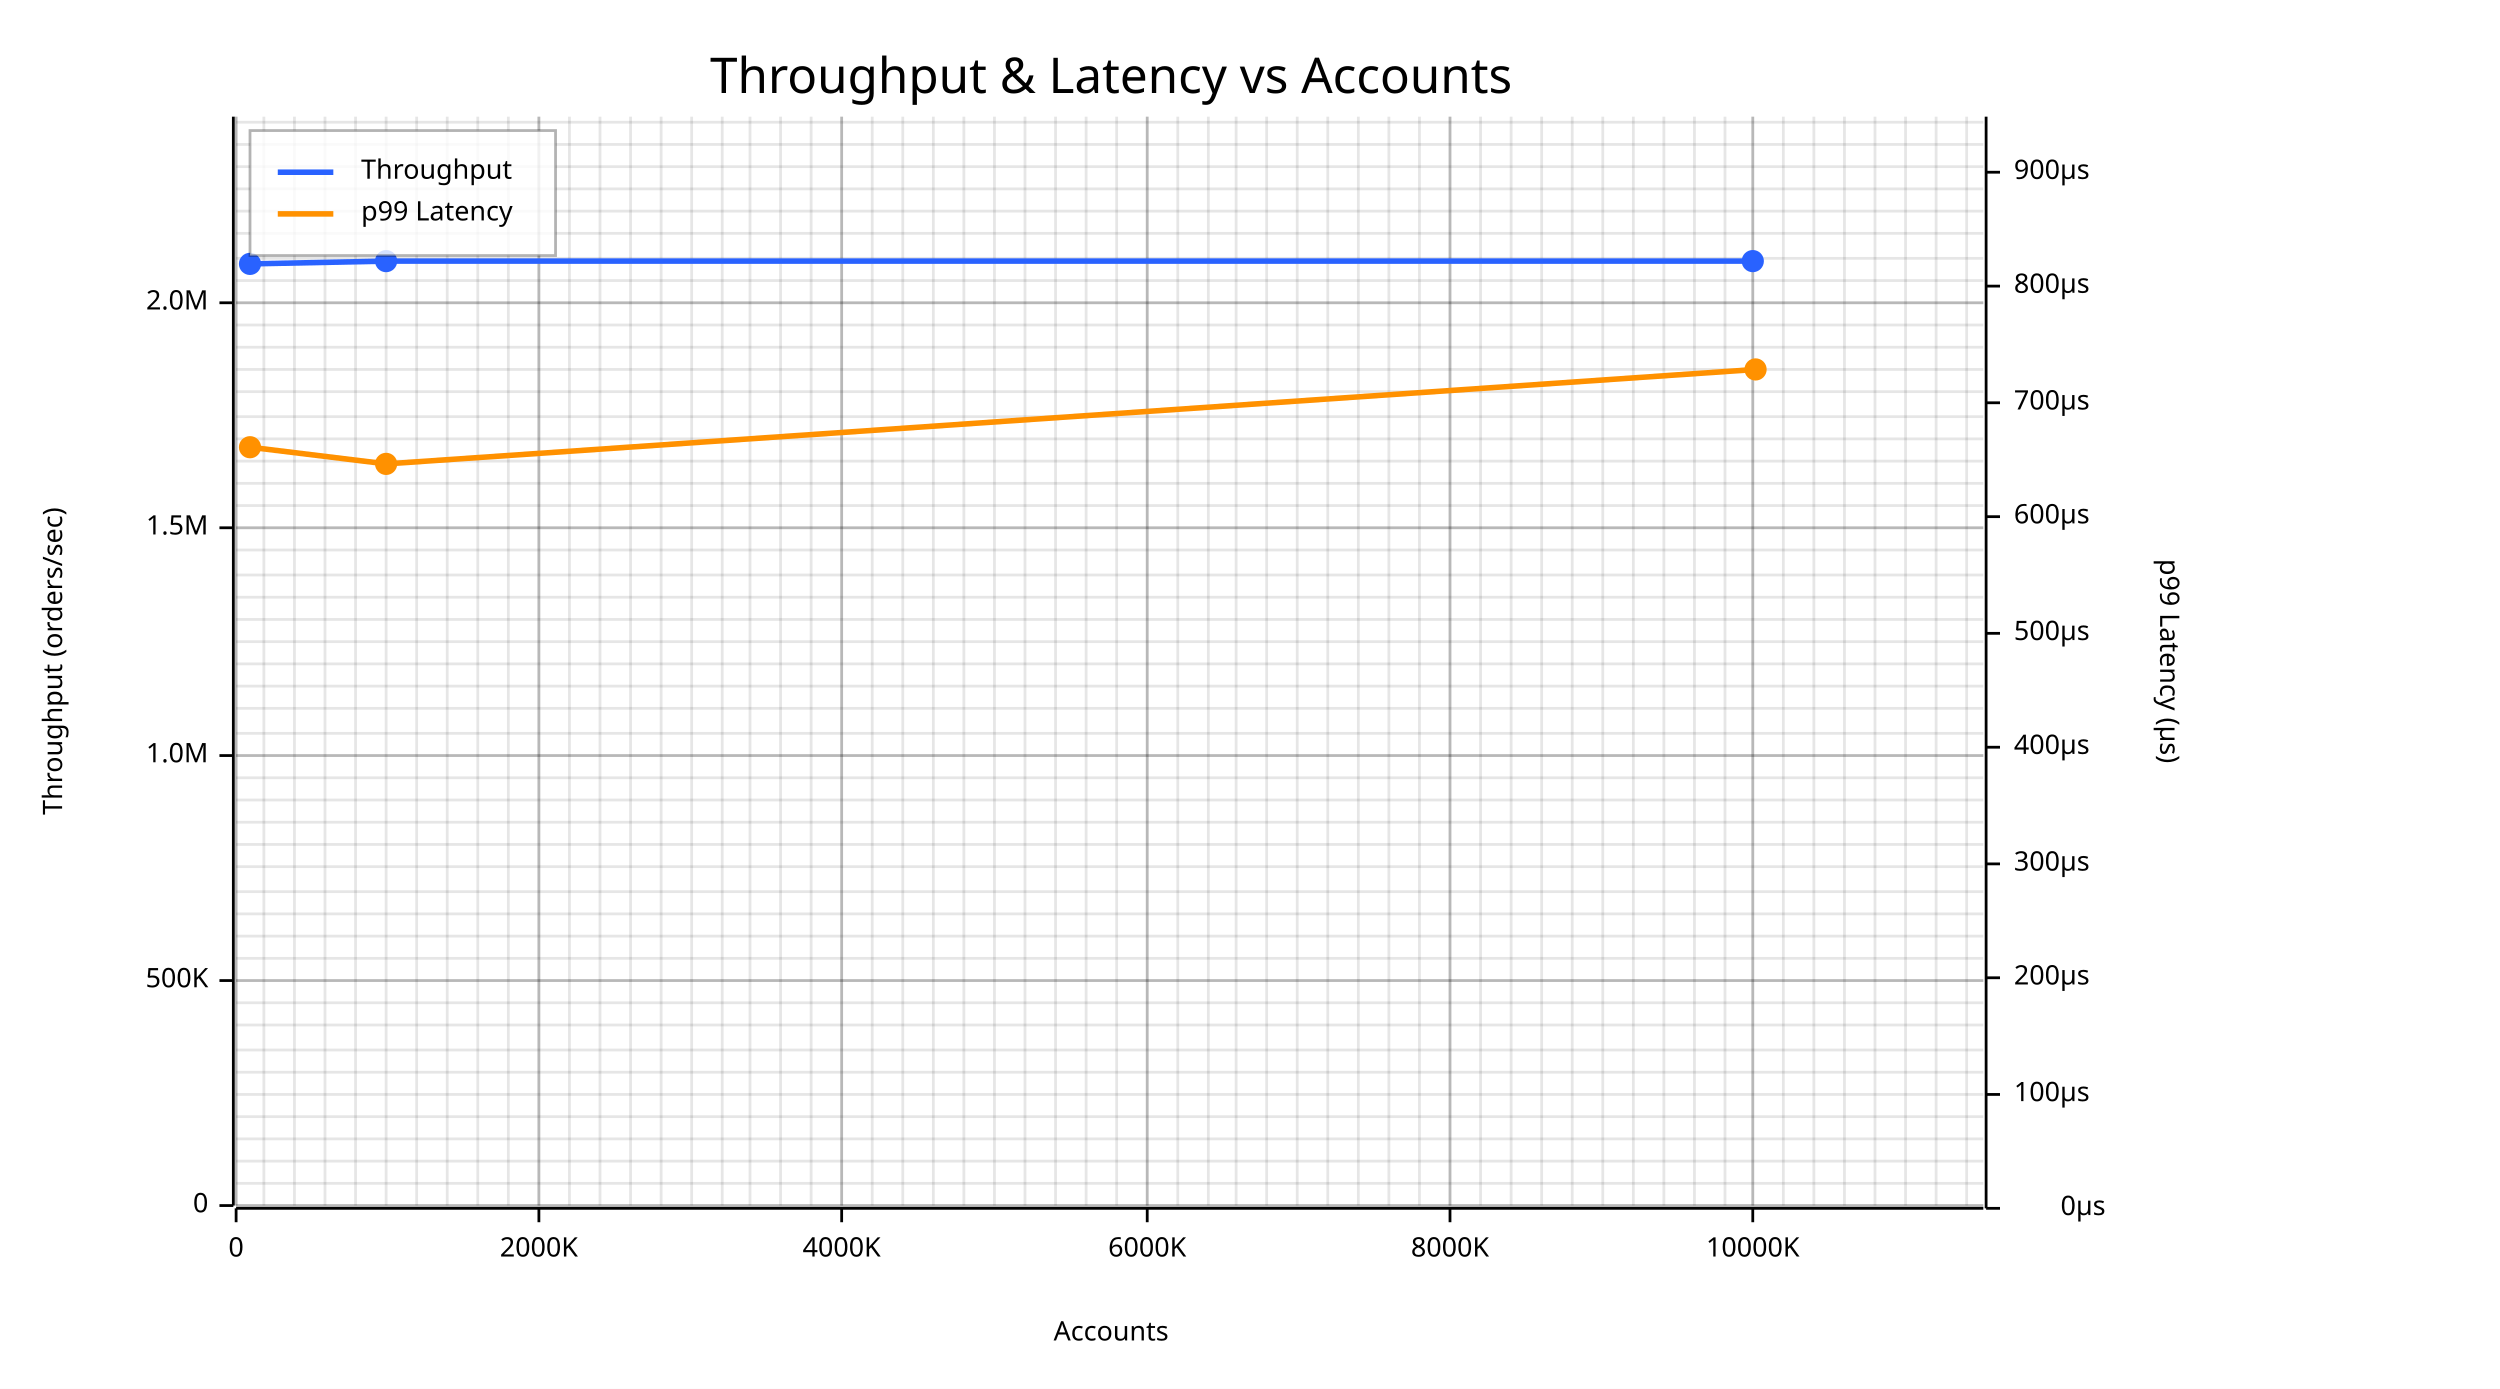
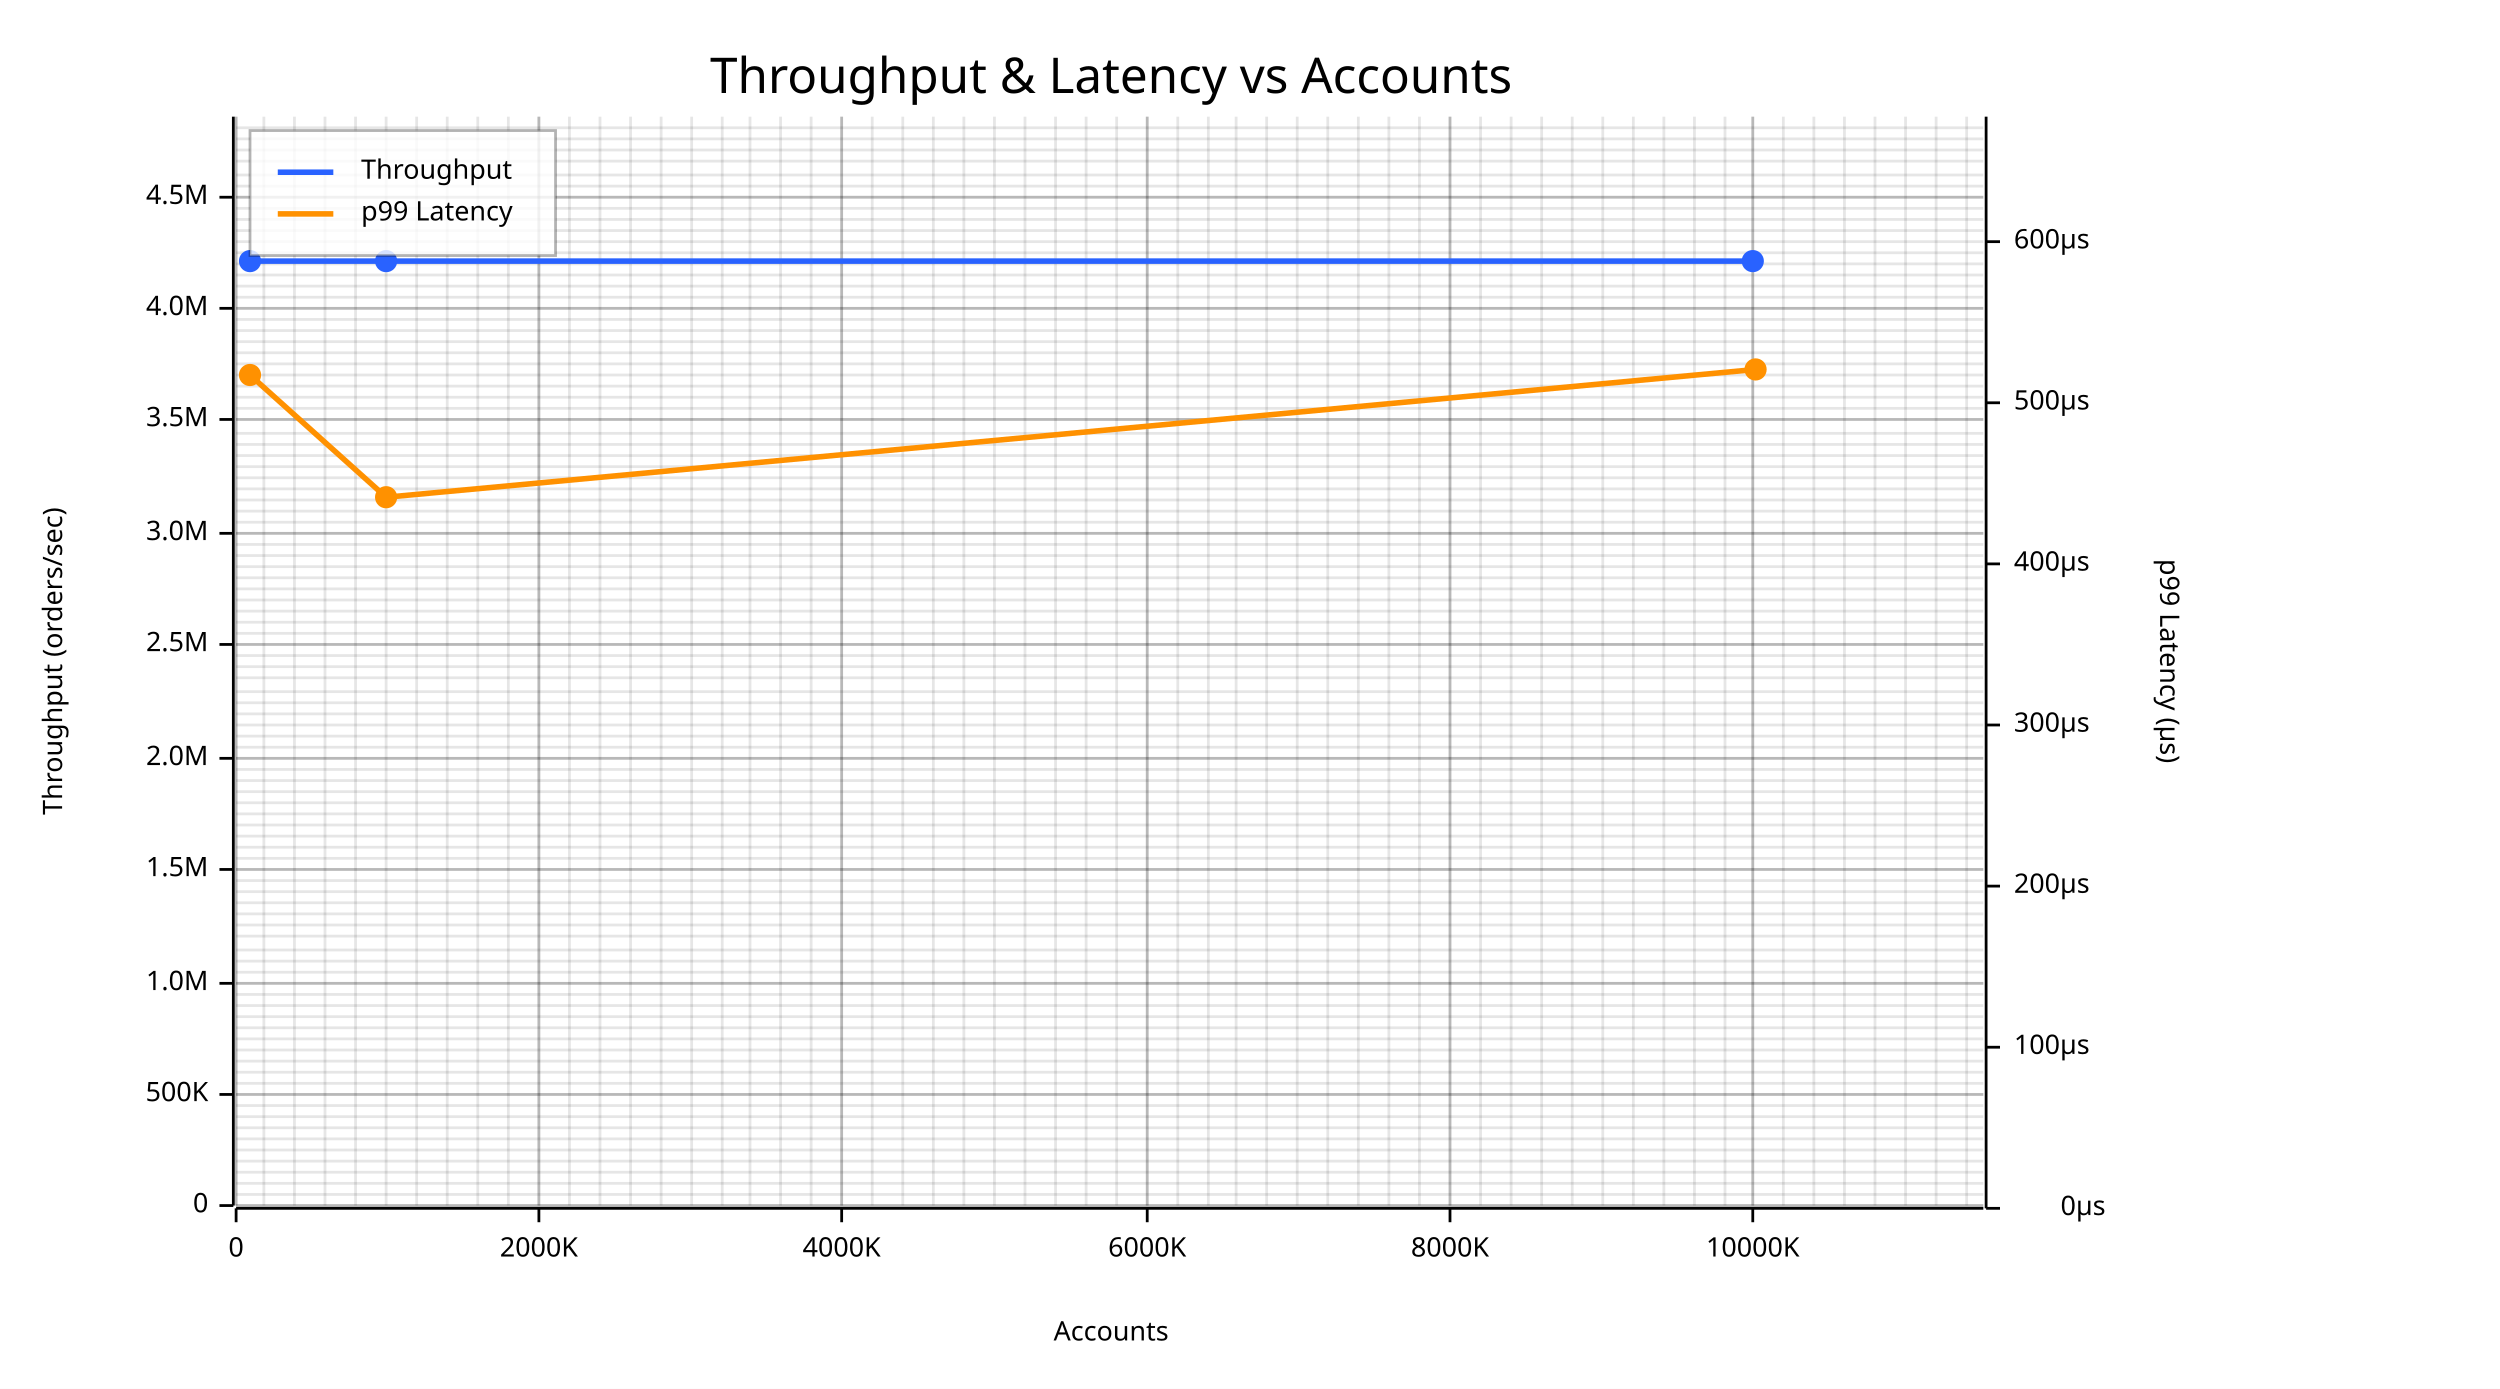
<svg xmlns="http://www.w3.org/2000/svg" width="900" height="500" viewBox="0 0 900 500">
  <rect x="0" y="0" width="900" height="500" opacity="1" fill="#FFFFFF" stroke="none" />
  <text x="400" y="20" dy="0.76em" text-anchor="middle" font-family="sans-serif" font-size="17.742" opacity="1" fill="#000000">
Throughput &amp; Latency vs Accounts
</text>
  <line opacity="0.1" stroke="#000000" stroke-width="1" x1="85" y1="434" x2="85" y2="42" />
  <line opacity="0.1" stroke="#000000" stroke-width="1" x1="95" y1="434" x2="95" y2="42" />
  <line opacity="0.1" stroke="#000000" stroke-width="1" x1="106" y1="434" x2="106" y2="42" />
  <line opacity="0.1" stroke="#000000" stroke-width="1" x1="117" y1="434" x2="117" y2="42" />
  <line opacity="0.1" stroke="#000000" stroke-width="1" x1="128" y1="434" x2="128" y2="42" />
  <line opacity="0.1" stroke="#000000" stroke-width="1" x1="139" y1="434" x2="139" y2="42" />
  <line opacity="0.1" stroke="#000000" stroke-width="1" x1="150" y1="434" x2="150" y2="42" />
  <line opacity="0.1" stroke="#000000" stroke-width="1" x1="161" y1="434" x2="161" y2="42" />
  <line opacity="0.1" stroke="#000000" stroke-width="1" x1="172" y1="434" x2="172" y2="42" />
  <line opacity="0.1" stroke="#000000" stroke-width="1" x1="183" y1="434" x2="183" y2="42" />
  <line opacity="0.1" stroke="#000000" stroke-width="1" x1="194" y1="434" x2="194" y2="42" />
  <line opacity="0.1" stroke="#000000" stroke-width="1" x1="205" y1="434" x2="205" y2="42" />
  <line opacity="0.1" stroke="#000000" stroke-width="1" x1="216" y1="434" x2="216" y2="42" />
  <line opacity="0.1" stroke="#000000" stroke-width="1" x1="227" y1="434" x2="227" y2="42" />
  <line opacity="0.1" stroke="#000000" stroke-width="1" x1="238" y1="434" x2="238" y2="42" />
  <line opacity="0.1" stroke="#000000" stroke-width="1" x1="249" y1="434" x2="249" y2="42" />
  <line opacity="0.1" stroke="#000000" stroke-width="1" x1="260" y1="434" x2="260" y2="42" />
  <line opacity="0.1" stroke="#000000" stroke-width="1" x1="270" y1="434" x2="270" y2="42" />
  <line opacity="0.1" stroke="#000000" stroke-width="1" x1="281" y1="434" x2="281" y2="42" />
  <line opacity="0.1" stroke="#000000" stroke-width="1" x1="292" y1="434" x2="292" y2="42" />
  <line opacity="0.1" stroke="#000000" stroke-width="1" x1="303" y1="434" x2="303" y2="42" />
  <line opacity="0.1" stroke="#000000" stroke-width="1" x1="314" y1="434" x2="314" y2="42" />
  <line opacity="0.1" stroke="#000000" stroke-width="1" x1="325" y1="434" x2="325" y2="42" />
  <line opacity="0.1" stroke="#000000" stroke-width="1" x1="336" y1="434" x2="336" y2="42" />
  <line opacity="0.1" stroke="#000000" stroke-width="1" x1="347" y1="434" x2="347" y2="42" />
  <line opacity="0.1" stroke="#000000" stroke-width="1" x1="358" y1="434" x2="358" y2="42" />
  <line opacity="0.1" stroke="#000000" stroke-width="1" x1="369" y1="434" x2="369" y2="42" />
  <line opacity="0.1" stroke="#000000" stroke-width="1" x1="380" y1="434" x2="380" y2="42" />
  <line opacity="0.1" stroke="#000000" stroke-width="1" x1="391" y1="434" x2="391" y2="42" />
  <line opacity="0.1" stroke="#000000" stroke-width="1" x1="402" y1="434" x2="402" y2="42" />
  <line opacity="0.1" stroke="#000000" stroke-width="1" x1="413" y1="434" x2="413" y2="42" />
  <line opacity="0.1" stroke="#000000" stroke-width="1" x1="424" y1="434" x2="424" y2="42" />
  <line opacity="0.1" stroke="#000000" stroke-width="1" x1="435" y1="434" x2="435" y2="42" />
  <line opacity="0.1" stroke="#000000" stroke-width="1" x1="445" y1="434" x2="445" y2="42" />
  <line opacity="0.1" stroke="#000000" stroke-width="1" x1="456" y1="434" x2="456" y2="42" />
  <line opacity="0.1" stroke="#000000" stroke-width="1" x1="467" y1="434" x2="467" y2="42" />
  <line opacity="0.1" stroke="#000000" stroke-width="1" x1="478" y1="434" x2="478" y2="42" />
  <line opacity="0.1" stroke="#000000" stroke-width="1" x1="489" y1="434" x2="489" y2="42" />
  <line opacity="0.1" stroke="#000000" stroke-width="1" x1="500" y1="434" x2="500" y2="42" />
  <line opacity="0.1" stroke="#000000" stroke-width="1" x1="511" y1="434" x2="511" y2="42" />
  <line opacity="0.1" stroke="#000000" stroke-width="1" x1="522" y1="434" x2="522" y2="42" />
  <line opacity="0.1" stroke="#000000" stroke-width="1" x1="533" y1="434" x2="533" y2="42" />
  <line opacity="0.1" stroke="#000000" stroke-width="1" x1="544" y1="434" x2="544" y2="42" />
  <line opacity="0.1" stroke="#000000" stroke-width="1" x1="555" y1="434" x2="555" y2="42" />
  <line opacity="0.1" stroke="#000000" stroke-width="1" x1="566" y1="434" x2="566" y2="42" />
  <line opacity="0.1" stroke="#000000" stroke-width="1" x1="577" y1="434" x2="577" y2="42" />
  <line opacity="0.1" stroke="#000000" stroke-width="1" x1="588" y1="434" x2="588" y2="42" />
  <line opacity="0.1" stroke="#000000" stroke-width="1" x1="599" y1="434" x2="599" y2="42" />
  <line opacity="0.1" stroke="#000000" stroke-width="1" x1="610" y1="434" x2="610" y2="42" />
  <line opacity="0.1" stroke="#000000" stroke-width="1" x1="621" y1="434" x2="621" y2="42" />
  <line opacity="0.1" stroke="#000000" stroke-width="1" x1="631" y1="434" x2="631" y2="42" />
  <line opacity="0.1" stroke="#000000" stroke-width="1" x1="642" y1="434" x2="642" y2="42" />
  <line opacity="0.1" stroke="#000000" stroke-width="1" x1="653" y1="434" x2="653" y2="42" />
  <line opacity="0.1" stroke="#000000" stroke-width="1" x1="664" y1="434" x2="664" y2="42" />
  <line opacity="0.1" stroke="#000000" stroke-width="1" x1="675" y1="434" x2="675" y2="42" />
  <line opacity="0.1" stroke="#000000" stroke-width="1" x1="686" y1="434" x2="686" y2="42" />
  <line opacity="0.1" stroke="#000000" stroke-width="1" x1="697" y1="434" x2="697" y2="42" />
  <line opacity="0.1" stroke="#000000" stroke-width="1" x1="708" y1="434" x2="708" y2="42" />
  <line opacity="0.1" stroke="#000000" stroke-width="1" x1="85" y1="434" x2="714" y2="434" />
+   <line opacity="0.1" stroke="#000000" stroke-width="1" x1="85" y1="430" x2="714" y2="430" />
  <line opacity="0.1" stroke="#000000" stroke-width="1" x1="85" y1="426" x2="714" y2="426" />
+   <line opacity="0.1" stroke="#000000" stroke-width="1" x1="85" y1="422" x2="714" y2="422" />
  <line opacity="0.1" stroke="#000000" stroke-width="1" x1="85" y1="418" x2="714" y2="418" />
+   <line opacity="0.1" stroke="#000000" stroke-width="1" x1="85" y1="414" x2="714" y2="414" />
  <line opacity="0.1" stroke="#000000" stroke-width="1" x1="85" y1="410" x2="714" y2="410" />
+   <line opacity="0.1" stroke="#000000" stroke-width="1" x1="85" y1="406" x2="714" y2="406" />
  <line opacity="0.1" stroke="#000000" stroke-width="1" x1="85" y1="402" x2="714" y2="402" />
+   <line opacity="0.1" stroke="#000000" stroke-width="1" x1="85" y1="398" x2="714" y2="398" />
  <line opacity="0.1" stroke="#000000" stroke-width="1" x1="85" y1="394" x2="714" y2="394" />
+   <line opacity="0.1" stroke="#000000" stroke-width="1" x1="85" y1="390" x2="714" y2="390" />
  <line opacity="0.1" stroke="#000000" stroke-width="1" x1="85" y1="386" x2="714" y2="386" />
+   <line opacity="0.1" stroke="#000000" stroke-width="1" x1="85" y1="382" x2="714" y2="382" />
  <line opacity="0.1" stroke="#000000" stroke-width="1" x1="85" y1="378" x2="714" y2="378" />
-   <line opacity="0.1" stroke="#000000" stroke-width="1" x1="85" y1="369" x2="714" y2="369" />
-   <line opacity="0.1" stroke="#000000" stroke-width="1" x1="85" y1="361" x2="714" y2="361" />
-   <line opacity="0.1" stroke="#000000" stroke-width="1" x1="85" y1="353" x2="714" y2="353" />
-   <line opacity="0.1" stroke="#000000" stroke-width="1" x1="85" y1="345" x2="714" y2="345" />
+   <line opacity="0.1" stroke="#000000" stroke-width="1" x1="85" y1="374" x2="714" y2="374" />
+   <line opacity="0.1" stroke="#000000" stroke-width="1" x1="85" y1="370" x2="714" y2="370" />
+   <line opacity="0.1" stroke="#000000" stroke-width="1" x1="85" y1="366" x2="714" y2="366" />
+   <line opacity="0.1" stroke="#000000" stroke-width="1" x1="85" y1="362" x2="714" y2="362" />
+   <line opacity="0.1" stroke="#000000" stroke-width="1" x1="85" y1="358" x2="714" y2="358" />
+   <line opacity="0.1" stroke="#000000" stroke-width="1" x1="85" y1="354" x2="714" y2="354" />
+   <line opacity="0.1" stroke="#000000" stroke-width="1" x1="85" y1="350" x2="714" y2="350" />
+   <line opacity="0.1" stroke="#000000" stroke-width="1" x1="85" y1="346" x2="714" y2="346" />
+   <line opacity="0.1" stroke="#000000" stroke-width="1" x1="85" y1="342" x2="714" y2="342" />
  <line opacity="0.1" stroke="#000000" stroke-width="1" x1="85" y1="337" x2="714" y2="337" />
+   <line opacity="0.1" stroke="#000000" stroke-width="1" x1="85" y1="333" x2="714" y2="333" />
  <line opacity="0.1" stroke="#000000" stroke-width="1" x1="85" y1="329" x2="714" y2="329" />
+   <line opacity="0.1" stroke="#000000" stroke-width="1" x1="85" y1="325" x2="714" y2="325" />
  <line opacity="0.1" stroke="#000000" stroke-width="1" x1="85" y1="321" x2="714" y2="321" />
-   <line opacity="0.1" stroke="#000000" stroke-width="1" x1="85" y1="312" x2="714" y2="312" />
-   <line opacity="0.1" stroke="#000000" stroke-width="1" x1="85" y1="304" x2="714" y2="304" />
-   <line opacity="0.1" stroke="#000000" stroke-width="1" x1="85" y1="296" x2="714" y2="296" />
-   <line opacity="0.1" stroke="#000000" stroke-width="1" x1="85" y1="288" x2="714" y2="288" />
-   <line opacity="0.1" stroke="#000000" stroke-width="1" x1="85" y1="280" x2="714" y2="280" />
-   <line opacity="0.1" stroke="#000000" stroke-width="1" x1="85" y1="272" x2="714" y2="272" />
-   <line opacity="0.1" stroke="#000000" stroke-width="1" x1="85" y1="264" x2="714" y2="264" />
-   <line opacity="0.1" stroke="#000000" stroke-width="1" x1="85" y1="255" x2="714" y2="255" />
-   <line opacity="0.1" stroke="#000000" stroke-width="1" x1="85" y1="247" x2="714" y2="247" />
-   <line opacity="0.1" stroke="#000000" stroke-width="1" x1="85" y1="239" x2="714" y2="239" />
-   <line opacity="0.1" stroke="#000000" stroke-width="1" x1="85" y1="231" x2="714" y2="231" />
-   <line opacity="0.1" stroke="#000000" stroke-width="1" x1="85" y1="223" x2="714" y2="223" />
-   <line opacity="0.1" stroke="#000000" stroke-width="1" x1="85" y1="215" x2="714" y2="215" />
-   <line opacity="0.1" stroke="#000000" stroke-width="1" x1="85" y1="207" x2="714" y2="207" />
-   <line opacity="0.1" stroke="#000000" stroke-width="1" x1="85" y1="198" x2="714" y2="198" />
-   <line opacity="0.1" stroke="#000000" stroke-width="1" x1="85" y1="190" x2="714" y2="190" />
-   <line opacity="0.1" stroke="#000000" stroke-width="1" x1="85" y1="182" x2="714" y2="182" />
-   <line opacity="0.1" stroke="#000000" stroke-width="1" x1="85" y1="174" x2="714" y2="174" />
-   <line opacity="0.1" stroke="#000000" stroke-width="1" x1="85" y1="166" x2="714" y2="166" />
-   <line opacity="0.1" stroke="#000000" stroke-width="1" x1="85" y1="158" x2="714" y2="158" />
-   <line opacity="0.1" stroke="#000000" stroke-width="1" x1="85" y1="150" x2="714" y2="150" />
-   <line opacity="0.1" stroke="#000000" stroke-width="1" x1="85" y1="141" x2="714" y2="141" />
-   <line opacity="0.1" stroke="#000000" stroke-width="1" x1="85" y1="133" x2="714" y2="133" />
-   <line opacity="0.1" stroke="#000000" stroke-width="1" x1="85" y1="125" x2="714" y2="125" />
-   <line opacity="0.1" stroke="#000000" stroke-width="1" x1="85" y1="117" x2="714" y2="117" />
-   <line opacity="0.1" stroke="#000000" stroke-width="1" x1="85" y1="109" x2="714" y2="109" />
-   <line opacity="0.1" stroke="#000000" stroke-width="1" x1="85" y1="101" x2="714" y2="101" />
-   <line opacity="0.1" stroke="#000000" stroke-width="1" x1="85" y1="93" x2="714" y2="93" />
-   <line opacity="0.1" stroke="#000000" stroke-width="1" x1="85" y1="84" x2="714" y2="84" />
-   <line opacity="0.1" stroke="#000000" stroke-width="1" x1="85" y1="76" x2="714" y2="76" />
-   <line opacity="0.1" stroke="#000000" stroke-width="1" x1="85" y1="68" x2="714" y2="68" />
-   <line opacity="0.1" stroke="#000000" stroke-width="1" x1="85" y1="60" x2="714" y2="60" />
-   <line opacity="0.1" stroke="#000000" stroke-width="1" x1="85" y1="52" x2="714" y2="52" />
-   <line opacity="0.1" stroke="#000000" stroke-width="1" x1="85" y1="44" x2="714" y2="44" />
+   <line opacity="0.1" stroke="#000000" stroke-width="1" x1="85" y1="317" x2="714" y2="317" />
+   <line opacity="0.1" stroke="#000000" stroke-width="1" x1="85" y1="313" x2="714" y2="313" />
+   <line opacity="0.1" stroke="#000000" stroke-width="1" x1="85" y1="309" x2="714" y2="309" />
+   <line opacity="0.1" stroke="#000000" stroke-width="1" x1="85" y1="305" x2="714" y2="305" />
+   <line opacity="0.1" stroke="#000000" stroke-width="1" x1="85" y1="301" x2="714" y2="301" />
+   <line opacity="0.1" stroke="#000000" stroke-width="1" x1="85" y1="297" x2="714" y2="297" />
+   <line opacity="0.1" stroke="#000000" stroke-width="1" x1="85" y1="293" x2="714" y2="293" />
+   <line opacity="0.1" stroke="#000000" stroke-width="1" x1="85" y1="289" x2="714" y2="289" />
+   <line opacity="0.1" stroke="#000000" stroke-width="1" x1="85" y1="285" x2="714" y2="285" />
+   <line opacity="0.1" stroke="#000000" stroke-width="1" x1="85" y1="281" x2="714" y2="281" />
+   <line opacity="0.1" stroke="#000000" stroke-width="1" x1="85" y1="277" x2="714" y2="277" />
+   <line opacity="0.1" stroke="#000000" stroke-width="1" x1="85" y1="273" x2="714" y2="273" />
+   <line opacity="0.1" stroke="#000000" stroke-width="1" x1="85" y1="269" x2="714" y2="269" />
+   <line opacity="0.1" stroke="#000000" stroke-width="1" x1="85" y1="265" x2="714" y2="265" />
+   <line opacity="0.1" stroke="#000000" stroke-width="1" x1="85" y1="261" x2="714" y2="261" />
+   <line opacity="0.1" stroke="#000000" stroke-width="1" x1="85" y1="257" x2="714" y2="257" />
+   <line opacity="0.1" stroke="#000000" stroke-width="1" x1="85" y1="253" x2="714" y2="253" />
+   <line opacity="0.1" stroke="#000000" stroke-width="1" x1="85" y1="249" x2="714" y2="249" />
+   <line opacity="0.1" stroke="#000000" stroke-width="1" x1="85" y1="244" x2="714" y2="244" />
+   <line opacity="0.1" stroke="#000000" stroke-width="1" x1="85" y1="240" x2="714" y2="240" />
+   <line opacity="0.1" stroke="#000000" stroke-width="1" x1="85" y1="236" x2="714" y2="236" />
+   <line opacity="0.1" stroke="#000000" stroke-width="1" x1="85" y1="232" x2="714" y2="232" />
+   <line opacity="0.1" stroke="#000000" stroke-width="1" x1="85" y1="228" x2="714" y2="228" />
+   <line opacity="0.1" stroke="#000000" stroke-width="1" x1="85" y1="224" x2="714" y2="224" />
+   <line opacity="0.1" stroke="#000000" stroke-width="1" x1="85" y1="220" x2="714" y2="220" />
+   <line opacity="0.1" stroke="#000000" stroke-width="1" x1="85" y1="216" x2="714" y2="216" />
+   <line opacity="0.1" stroke="#000000" stroke-width="1" x1="85" y1="212" x2="714" y2="212" />
+   <line opacity="0.1" stroke="#000000" stroke-width="1" x1="85" y1="208" x2="714" y2="208" />
+   <line opacity="0.1" stroke="#000000" stroke-width="1" x1="85" y1="204" x2="714" y2="204" />
+   <line opacity="0.1" stroke="#000000" stroke-width="1" x1="85" y1="200" x2="714" y2="200" />
+   <line opacity="0.1" stroke="#000000" stroke-width="1" x1="85" y1="196" x2="714" y2="196" />
+   <line opacity="0.1" stroke="#000000" stroke-width="1" x1="85" y1="192" x2="714" y2="192" />
+   <line opacity="0.1" stroke="#000000" stroke-width="1" x1="85" y1="188" x2="714" y2="188" />
+   <line opacity="0.1" stroke="#000000" stroke-width="1" x1="85" y1="184" x2="714" y2="184" />
+   <line opacity="0.1" stroke="#000000" stroke-width="1" x1="85" y1="180" x2="714" y2="180" />
+   <line opacity="0.1" stroke="#000000" stroke-width="1" x1="85" y1="176" x2="714" y2="176" />
+   <line opacity="0.1" stroke="#000000" stroke-width="1" x1="85" y1="172" x2="714" y2="172" />
+   <line opacity="0.1" stroke="#000000" stroke-width="1" x1="85" y1="168" x2="714" y2="168" />
+   <line opacity="0.1" stroke="#000000" stroke-width="1" x1="85" y1="164" x2="714" y2="164" />
+   <line opacity="0.1" stroke="#000000" stroke-width="1" x1="85" y1="160" x2="714" y2="160" />
+   <line opacity="0.1" stroke="#000000" stroke-width="1" x1="85" y1="156" x2="714" y2="156" />
+   <line opacity="0.1" stroke="#000000" stroke-width="1" x1="85" y1="151" x2="714" y2="151" />
+   <line opacity="0.1" stroke="#000000" stroke-width="1" x1="85" y1="147" x2="714" y2="147" />
+   <line opacity="0.1" stroke="#000000" stroke-width="1" x1="85" y1="143" x2="714" y2="143" />
+   <line opacity="0.1" stroke="#000000" stroke-width="1" x1="85" y1="139" x2="714" y2="139" />
+   <line opacity="0.1" stroke="#000000" stroke-width="1" x1="85" y1="135" x2="714" y2="135" />
+   <line opacity="0.1" stroke="#000000" stroke-width="1" x1="85" y1="131" x2="714" y2="131" />
+   <line opacity="0.1" stroke="#000000" stroke-width="1" x1="85" y1="127" x2="714" y2="127" />
+   <line opacity="0.1" stroke="#000000" stroke-width="1" x1="85" y1="123" x2="714" y2="123" />
+   <line opacity="0.1" stroke="#000000" stroke-width="1" x1="85" y1="119" x2="714" y2="119" />
+   <line opacity="0.1" stroke="#000000" stroke-width="1" x1="85" y1="115" x2="714" y2="115" />
+   <line opacity="0.1" stroke="#000000" stroke-width="1" x1="85" y1="111" x2="714" y2="111" />
+   <line opacity="0.1" stroke="#000000" stroke-width="1" x1="85" y1="107" x2="714" y2="107" />
+   <line opacity="0.1" stroke="#000000" stroke-width="1" x1="85" y1="103" x2="714" y2="103" />
+   <line opacity="0.1" stroke="#000000" stroke-width="1" x1="85" y1="99" x2="714" y2="99" />
+   <line opacity="0.1" stroke="#000000" stroke-width="1" x1="85" y1="95" x2="714" y2="95" />
+   <line opacity="0.1" stroke="#000000" stroke-width="1" x1="85" y1="91" x2="714" y2="91" />
+   <line opacity="0.1" stroke="#000000" stroke-width="1" x1="85" y1="87" x2="714" y2="87" />
+   <line opacity="0.1" stroke="#000000" stroke-width="1" x1="85" y1="83" x2="714" y2="83" />
+   <line opacity="0.1" stroke="#000000" stroke-width="1" x1="85" y1="79" x2="714" y2="79" />
+   <line opacity="0.1" stroke="#000000" stroke-width="1" x1="85" y1="75" x2="714" y2="75" />
+   <line opacity="0.1" stroke="#000000" stroke-width="1" x1="85" y1="71" x2="714" y2="71" />
+   <line opacity="0.1" stroke="#000000" stroke-width="1" x1="85" y1="67" x2="714" y2="67" />
+   <line opacity="0.1" stroke="#000000" stroke-width="1" x1="85" y1="63" x2="714" y2="63" />
+   <line opacity="0.1" stroke="#000000" stroke-width="1" x1="85" y1="58" x2="714" y2="58" />
+   <line opacity="0.1" stroke="#000000" stroke-width="1" x1="85" y1="54" x2="714" y2="54" />
+   <line opacity="0.1" stroke="#000000" stroke-width="1" x1="85" y1="50" x2="714" y2="50" />
+   <line opacity="0.1" stroke="#000000" stroke-width="1" x1="85" y1="46" x2="714" y2="46" />
  <text x="15" y="238" dy="0.76em" text-anchor="middle" font-family="sans-serif" font-size="9.677" opacity="1" fill="#000000" transform="rotate(270, 15, 238)">
Throughput (orders/sec)
</text>
  <text x="400" y="485" dy="-0.5ex" text-anchor="middle" font-family="sans-serif" font-size="9.677" opacity="1" fill="#000000">
Accounts
</text>
  <line opacity="0.2" stroke="#000000" stroke-width="1" x1="85" y1="434" x2="85" y2="42" />
  <line opacity="0.2" stroke="#000000" stroke-width="1" x1="194" y1="434" x2="194" y2="42" />
  <line opacity="0.2" stroke="#000000" stroke-width="1" x1="303" y1="434" x2="303" y2="42" />
  <line opacity="0.2" stroke="#000000" stroke-width="1" x1="413" y1="434" x2="413" y2="42" />
  <line opacity="0.2" stroke="#000000" stroke-width="1" x1="522" y1="434" x2="522" y2="42" />
  <line opacity="0.2" stroke="#000000" stroke-width="1" x1="631" y1="434" x2="631" y2="42" />
  <line opacity="0.2" stroke="#000000" stroke-width="1" x1="85" y1="434" x2="714" y2="434" />
-   <line opacity="0.2" stroke="#000000" stroke-width="1" x1="85" y1="353" x2="714" y2="353" />
-   <line opacity="0.2" stroke="#000000" stroke-width="1" x1="85" y1="272" x2="714" y2="272" />
-   <line opacity="0.2" stroke="#000000" stroke-width="1" x1="85" y1="190" x2="714" y2="190" />
-   <line opacity="0.2" stroke="#000000" stroke-width="1" x1="85" y1="109" x2="714" y2="109" />
+   <line opacity="0.2" stroke="#000000" stroke-width="1" x1="85" y1="394" x2="714" y2="394" />
+   <line opacity="0.2" stroke="#000000" stroke-width="1" x1="85" y1="354" x2="714" y2="354" />
+   <line opacity="0.2" stroke="#000000" stroke-width="1" x1="85" y1="313" x2="714" y2="313" />
+   <line opacity="0.2" stroke="#000000" stroke-width="1" x1="85" y1="273" x2="714" y2="273" />
+   <line opacity="0.2" stroke="#000000" stroke-width="1" x1="85" y1="232" x2="714" y2="232" />
+   <line opacity="0.2" stroke="#000000" stroke-width="1" x1="85" y1="192" x2="714" y2="192" />
+   <line opacity="0.2" stroke="#000000" stroke-width="1" x1="85" y1="151" x2="714" y2="151" />
+   <line opacity="0.2" stroke="#000000" stroke-width="1" x1="85" y1="111" x2="714" y2="111" />
+   <line opacity="0.2" stroke="#000000" stroke-width="1" x1="85" y1="71" x2="714" y2="71" />
  <polyline fill="none" opacity="1" stroke="#000000" stroke-width="1" points="84,42 84,434 " />
  <text x="75" y="434" dy="0.5ex" text-anchor="end" font-family="sans-serif" font-size="9.677" opacity="1" fill="#000000">
0
</text>
  <polyline fill="none" opacity="1" stroke="#000000" stroke-width="1" points="79,434 84,434 " />
-   <text x="75" y="353" dy="0.5ex" text-anchor="end" font-family="sans-serif" font-size="9.677" opacity="1" fill="#000000">
+   <text x="75" y="394" dy="0.5ex" text-anchor="end" font-family="sans-serif" font-size="9.677" opacity="1" fill="#000000">
500K
</text>
-   <polyline fill="none" opacity="1" stroke="#000000" stroke-width="1" points="79,353 84,353 " />
-   <text x="75" y="272" dy="0.5ex" text-anchor="end" font-family="sans-serif" font-size="9.677" opacity="1" fill="#000000">
+   <polyline fill="none" opacity="1" stroke="#000000" stroke-width="1" points="79,394 84,394 " />
+   <text x="75" y="354" dy="0.5ex" text-anchor="end" font-family="sans-serif" font-size="9.677" opacity="1" fill="#000000">
1.0M
</text>
-   <polyline fill="none" opacity="1" stroke="#000000" stroke-width="1" points="79,272 84,272 " />
-   <text x="75" y="190" dy="0.5ex" text-anchor="end" font-family="sans-serif" font-size="9.677" opacity="1" fill="#000000">
+   <polyline fill="none" opacity="1" stroke="#000000" stroke-width="1" points="79,354 84,354 " />
+   <text x="75" y="313" dy="0.5ex" text-anchor="end" font-family="sans-serif" font-size="9.677" opacity="1" fill="#000000">
1.5M
</text>
-   <polyline fill="none" opacity="1" stroke="#000000" stroke-width="1" points="79,190 84,190 " />
-   <text x="75" y="109" dy="0.5ex" text-anchor="end" font-family="sans-serif" font-size="9.677" opacity="1" fill="#000000">
+   <polyline fill="none" opacity="1" stroke="#000000" stroke-width="1" points="79,313 84,313 " />
+   <text x="75" y="273" dy="0.5ex" text-anchor="end" font-family="sans-serif" font-size="9.677" opacity="1" fill="#000000">
2.0M
</text>
-   <polyline fill="none" opacity="1" stroke="#000000" stroke-width="1" points="79,109 84,109 " />
+   <polyline fill="none" opacity="1" stroke="#000000" stroke-width="1" points="79,273 84,273 " />
+   <text x="75" y="232" dy="0.5ex" text-anchor="end" font-family="sans-serif" font-size="9.677" opacity="1" fill="#000000">
+ 2.5M
+ </text>
+   <polyline fill="none" opacity="1" stroke="#000000" stroke-width="1" points="79,232 84,232 " />
+   <text x="75" y="192" dy="0.5ex" text-anchor="end" font-family="sans-serif" font-size="9.677" opacity="1" fill="#000000">
+ 3.0M
+ </text>
+   <polyline fill="none" opacity="1" stroke="#000000" stroke-width="1" points="79,192 84,192 " />
+   <text x="75" y="151" dy="0.5ex" text-anchor="end" font-family="sans-serif" font-size="9.677" opacity="1" fill="#000000">
+ 3.5M
+ </text>
+   <polyline fill="none" opacity="1" stroke="#000000" stroke-width="1" points="79,151 84,151 " />
+   <text x="75" y="111" dy="0.5ex" text-anchor="end" font-family="sans-serif" font-size="9.677" opacity="1" fill="#000000">
+ 4.0M
+ </text>
+   <polyline fill="none" opacity="1" stroke="#000000" stroke-width="1" points="79,111 84,111 " />
+   <text x="75" y="71" dy="0.5ex" text-anchor="end" font-family="sans-serif" font-size="9.677" opacity="1" fill="#000000">
+ 4.5M
+ </text>
+   <polyline fill="none" opacity="1" stroke="#000000" stroke-width="1" points="79,71 84,71 " />
  <polyline fill="none" opacity="1" stroke="#000000" stroke-width="1" points="85,435 714,435 " />
  <text x="85" y="445" dy="0.76em" text-anchor="middle" font-family="sans-serif" font-size="9.677" opacity="1" fill="#000000">
0
</text>
  <polyline fill="none" opacity="1" stroke="#000000" stroke-width="1" points="85,435 85,440 " />
  <text x="194" y="445" dy="0.76em" text-anchor="middle" font-family="sans-serif" font-size="9.677" opacity="1" fill="#000000">
2000K
</text>
  <polyline fill="none" opacity="1" stroke="#000000" stroke-width="1" points="194,435 194,440 " />
  <text x="303" y="445" dy="0.76em" text-anchor="middle" font-family="sans-serif" font-size="9.677" opacity="1" fill="#000000">
4000K
</text>
  <polyline fill="none" opacity="1" stroke="#000000" stroke-width="1" points="303,435 303,440 " />
  <text x="413" y="445" dy="0.76em" text-anchor="middle" font-family="sans-serif" font-size="9.677" opacity="1" fill="#000000">
6000K
</text>
  <polyline fill="none" opacity="1" stroke="#000000" stroke-width="1" points="413,435 413,440 " />
  <text x="522" y="445" dy="0.76em" text-anchor="middle" font-family="sans-serif" font-size="9.677" opacity="1" fill="#000000">
8000K
</text>
  <polyline fill="none" opacity="1" stroke="#000000" stroke-width="1" points="522,435 522,440 " />
  <text x="631" y="445" dy="0.76em" text-anchor="middle" font-family="sans-serif" font-size="9.677" opacity="1" fill="#000000">
10000K
</text>
  <polyline fill="none" opacity="1" stroke="#000000" stroke-width="1" points="631,435 631,440 " />
  <text x="785" y="238" dy="0.76em" text-anchor="middle" font-family="sans-serif" font-size="9.677" opacity="1" fill="#000000" transform="rotate(90, 785, 238)">
p99 Latency (µs)
</text>
  <polyline fill="none" opacity="1" stroke="#000000" stroke-width="1" points="715,42 715,435 " />
  <text x="758" y="435" dy="0.5ex" text-anchor="end" font-family="sans-serif" font-size="9.677" opacity="1" fill="#000000">
0µs
</text>
  <polyline fill="none" opacity="1" stroke="#000000" stroke-width="1" points="715,435 720,435 " />
-   <text x="725" y="394" dy="0.5ex" text-anchor="start" font-family="sans-serif" font-size="9.677" opacity="1" fill="#000000">
+   <text x="725" y="377" dy="0.5ex" text-anchor="start" font-family="sans-serif" font-size="9.677" opacity="1" fill="#000000">
100µs
</text>
-   <polyline fill="none" opacity="1" stroke="#000000" stroke-width="1" points="715,394 720,394 " />
-   <text x="725" y="352" dy="0.5ex" text-anchor="start" font-family="sans-serif" font-size="9.677" opacity="1" fill="#000000">
+   <polyline fill="none" opacity="1" stroke="#000000" stroke-width="1" points="715,377 720,377 " />
+   <text x="725" y="319" dy="0.5ex" text-anchor="start" font-family="sans-serif" font-size="9.677" opacity="1" fill="#000000">
200µs
</text>
-   <polyline fill="none" opacity="1" stroke="#000000" stroke-width="1" points="715,352 720,352 " />
-   <text x="725" y="311" dy="0.5ex" text-anchor="start" font-family="sans-serif" font-size="9.677" opacity="1" fill="#000000">
+   <polyline fill="none" opacity="1" stroke="#000000" stroke-width="1" points="715,319 720,319 " />
+   <text x="725" y="261" dy="0.5ex" text-anchor="start" font-family="sans-serif" font-size="9.677" opacity="1" fill="#000000">
300µs
</text>
-   <polyline fill="none" opacity="1" stroke="#000000" stroke-width="1" points="715,311 720,311 " />
-   <text x="725" y="269" dy="0.5ex" text-anchor="start" font-family="sans-serif" font-size="9.677" opacity="1" fill="#000000">
+   <polyline fill="none" opacity="1" stroke="#000000" stroke-width="1" points="715,261 720,261 " />
+   <text x="725" y="203" dy="0.5ex" text-anchor="start" font-family="sans-serif" font-size="9.677" opacity="1" fill="#000000">
400µs
</text>
-   <polyline fill="none" opacity="1" stroke="#000000" stroke-width="1" points="715,269 720,269 " />
-   <text x="725" y="228" dy="0.5ex" text-anchor="start" font-family="sans-serif" font-size="9.677" opacity="1" fill="#000000">
+   <polyline fill="none" opacity="1" stroke="#000000" stroke-width="1" points="715,203 720,203 " />
+   <text x="725" y="145" dy="0.5ex" text-anchor="start" font-family="sans-serif" font-size="9.677" opacity="1" fill="#000000">
500µs
</text>
-   <polyline fill="none" opacity="1" stroke="#000000" stroke-width="1" points="715,228 720,228 " />
-   <text x="725" y="186" dy="0.5ex" text-anchor="start" font-family="sans-serif" font-size="9.677" opacity="1" fill="#000000">
+   <polyline fill="none" opacity="1" stroke="#000000" stroke-width="1" points="715,145 720,145 " />
+   <text x="725" y="87" dy="0.5ex" text-anchor="start" font-family="sans-serif" font-size="9.677" opacity="1" fill="#000000">
600µs
</text>
-   <polyline fill="none" opacity="1" stroke="#000000" stroke-width="1" points="715,186 720,186 " />
-   <text x="725" y="145" dy="0.5ex" text-anchor="start" font-family="sans-serif" font-size="9.677" opacity="1" fill="#000000">
- 700µs
- </text>
-   <polyline fill="none" opacity="1" stroke="#000000" stroke-width="1" points="715,145 720,145 " />
-   <text x="725" y="103" dy="0.5ex" text-anchor="start" font-family="sans-serif" font-size="9.677" opacity="1" fill="#000000">
- 800µs
- </text>
-   <polyline fill="none" opacity="1" stroke="#000000" stroke-width="1" points="715,103 720,103 " />
-   <text x="725" y="62" dy="0.5ex" text-anchor="start" font-family="sans-serif" font-size="9.677" opacity="1" fill="#000000">
- 900µs
- </text>
-   <polyline fill="none" opacity="1" stroke="#000000" stroke-width="1" points="715,62 720,62 " />
-   <polyline fill="none" opacity="1" stroke="#2962FF" stroke-width="2" points="90,95 139,94 631,94 " />
-   <circle cx="90" cy="95" r="4" opacity="1" fill="#2962FF" stroke="none" stroke-width="1" />
+   <polyline fill="none" opacity="1" stroke="#000000" stroke-width="1" points="715,87 720,87 " />
+   <polyline fill="none" opacity="1" stroke="#2962FF" stroke-width="2" points="90,94 139,94 631,94 " />
+   <circle cx="90" cy="94" r="4" opacity="1" fill="#2962FF" stroke="none" stroke-width="1" />
  <circle cx="139" cy="94" r="4" opacity="1" fill="#2962FF" stroke="none" stroke-width="1" />
  <circle cx="631" cy="94" r="4" opacity="1" fill="#2962FF" stroke="none" stroke-width="1" />
-   <polyline fill="none" opacity="1" stroke="#FF9100" stroke-width="2" points="90,161 139,167 632,133 " />
-   <circle cx="90" cy="161" r="4" opacity="1" fill="#FF9100" stroke="none" stroke-width="1" />
-   <circle cx="139" cy="167" r="4" opacity="1" fill="#FF9100" stroke="none" stroke-width="1" />
+   <polyline fill="none" opacity="1" stroke="#FF9100" stroke-width="2" points="90,135 139,179 632,133 " />
+   <circle cx="90" cy="135" r="4" opacity="1" fill="#FF9100" stroke="none" stroke-width="1" />
+   <circle cx="139" cy="179" r="4" opacity="1" fill="#FF9100" stroke="none" stroke-width="1" />
  <circle cx="632" cy="133" r="4" opacity="1" fill="#FF9100" stroke="none" stroke-width="1" />
  <rect x="90" y="47" width="110" height="45" opacity="0.8" fill="#FFFFFF" stroke="none" />
  <rect x="90" y="47" width="110" height="45" opacity="0.3" fill="none" stroke="#000000" />
  <text x="130" y="57" dy="0.76em" text-anchor="start" font-family="sans-serif" font-size="9.677" opacity="1" fill="#000000">
Throughput
</text>
  <text x="130" y="72" dy="0.76em" text-anchor="start" font-family="sans-serif" font-size="9.677" opacity="1" fill="#000000">
p99 Latency
</text>
  <polyline fill="none" opacity="1" stroke="#2962FF" stroke-width="2" points="100,62 120,62 " />
  <polyline fill="none" opacity="1" stroke="#FF9100" stroke-width="2" points="100,77 120,77 " />
</svg>
